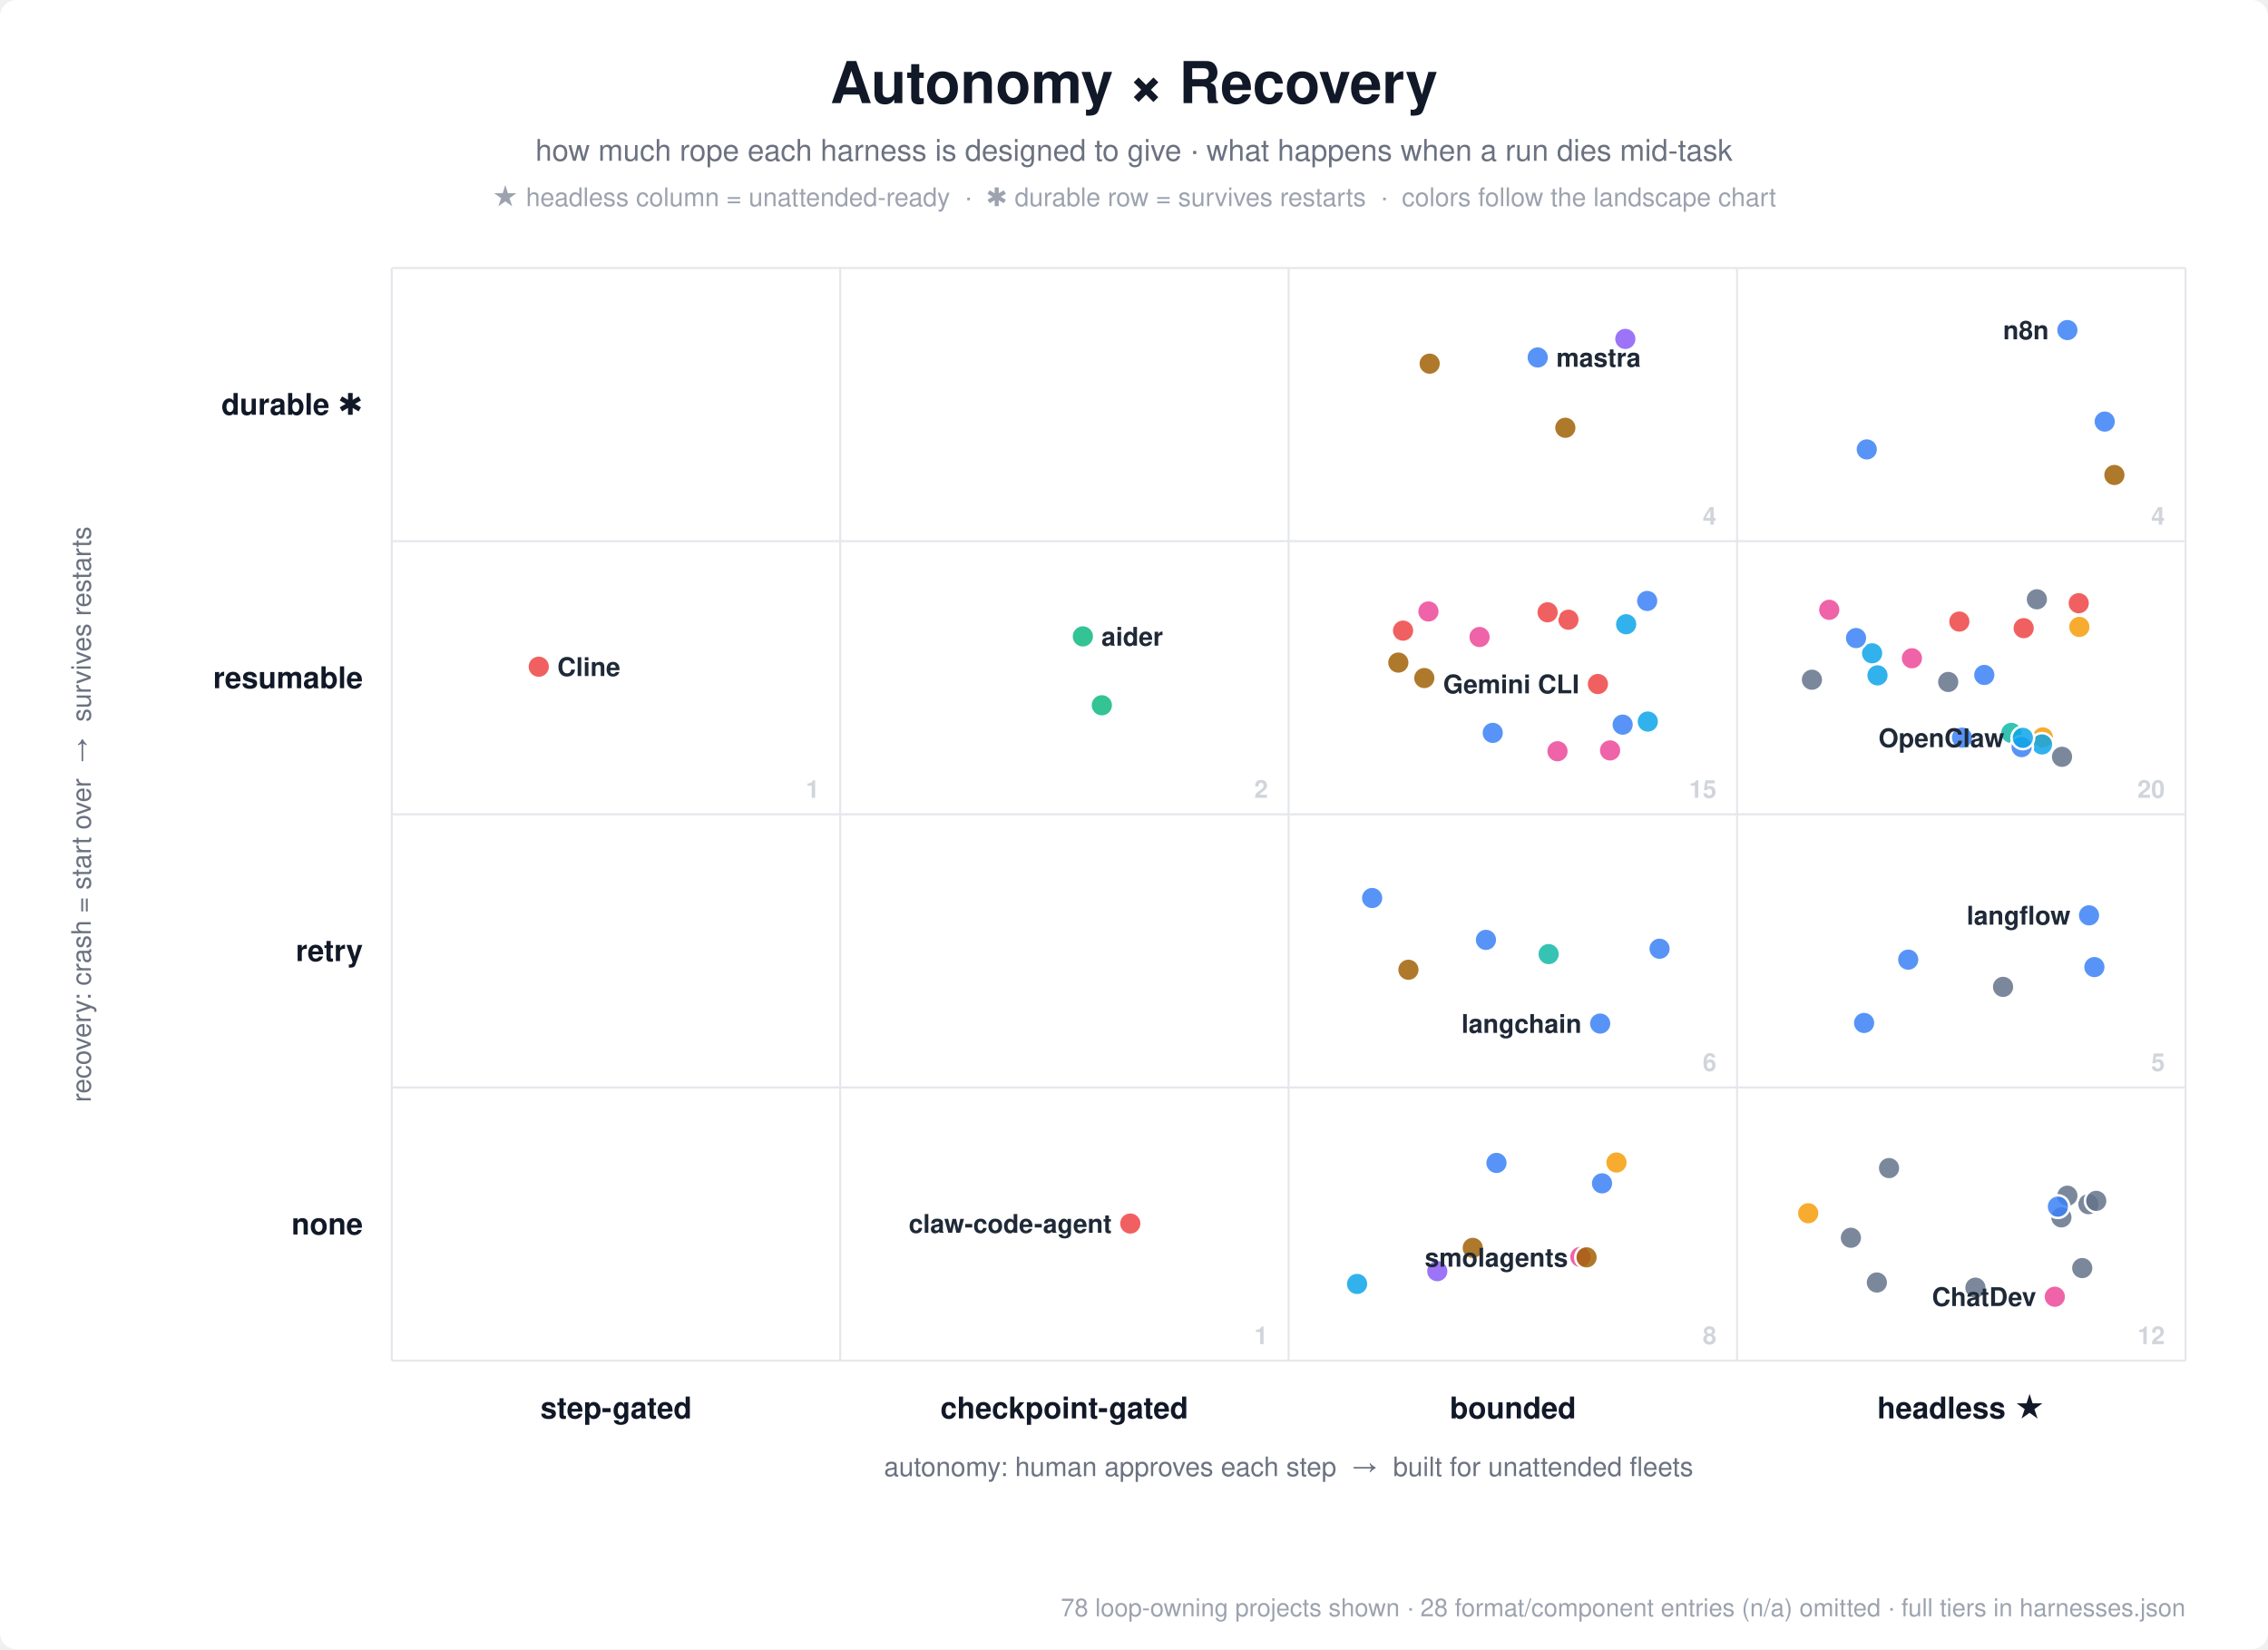
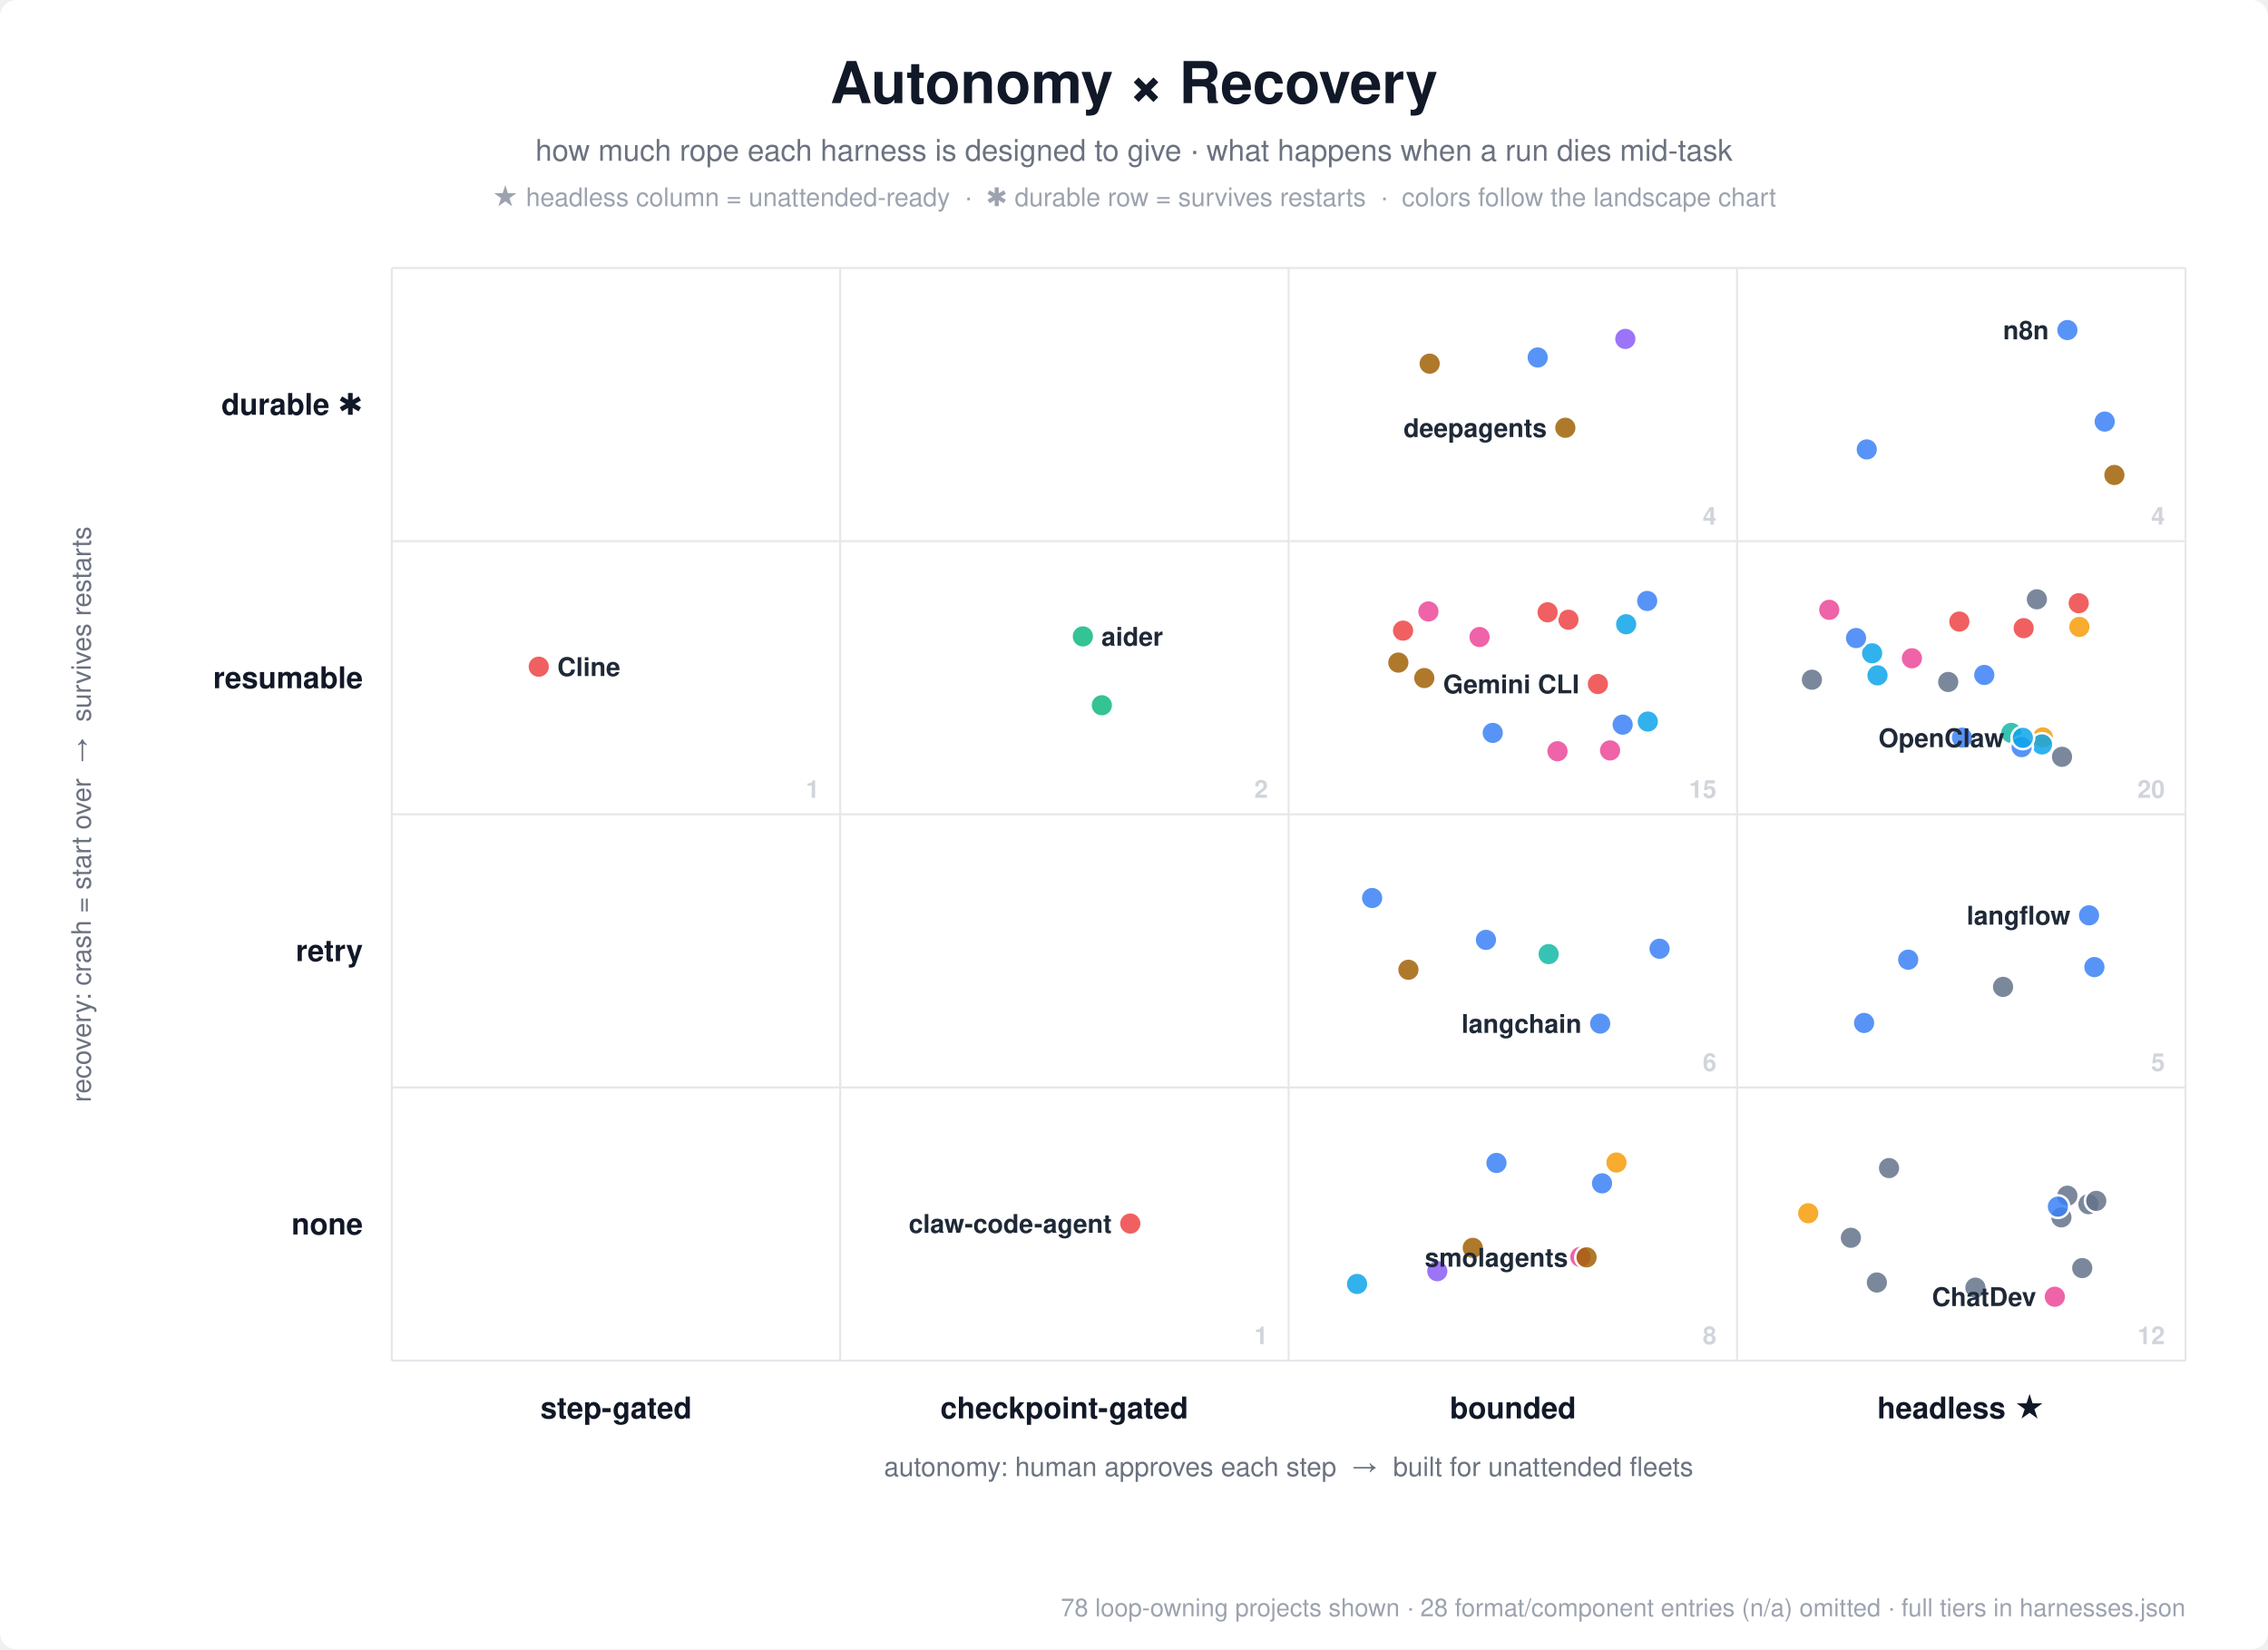
<svg xmlns="http://www.w3.org/2000/svg" viewBox="0 0 1100 800" font-family="-apple-system, 'Segoe UI', Helvetica, Arial, sans-serif">
  <rect width="1100" height="800" fill="#ffffff" rx="8" />
  <text x="550.0" y="50" text-anchor="middle" font-size="28" font-weight="700" fill="#111827">Autonomy × Recovery</text>
  <text x="550.0" y="78" text-anchor="middle" font-size="14.5" fill="#6b7280">how much rope each harness is designed to give · what happens when a run dies mid-task</text>
  <text x="550.0" y="100" text-anchor="middle" font-size="12.5" fill="#9ca3af">★ headless column = unattended-ready  ·  ✱ durable row = survives restarts  ·  colors follow the landscape chart</text>
  <line x1="190.0" y1="130" x2="190.0" y2="660" stroke="#e5e7eb" stroke-width="1" />
  <line x1="407.5" y1="130" x2="407.5" y2="660" stroke="#e5e7eb" stroke-width="1" />
  <line x1="625.0" y1="130" x2="625.0" y2="660" stroke="#e5e7eb" stroke-width="1" />
  <line x1="842.5" y1="130" x2="842.5" y2="660" stroke="#e5e7eb" stroke-width="1" />
  <line x1="1060.0" y1="130" x2="1060.0" y2="660" stroke="#e5e7eb" stroke-width="1" />
  <line x1="190" y1="130.0" x2="1060" y2="130.0" stroke="#e5e7eb" stroke-width="1" />
  <line x1="190" y1="262.5" x2="1060" y2="262.5" stroke="#e5e7eb" stroke-width="1" />
  <line x1="190" y1="395.0" x2="1060" y2="395.0" stroke="#e5e7eb" stroke-width="1" />
  <line x1="190" y1="527.5" x2="1060" y2="527.5" stroke="#e5e7eb" stroke-width="1" />
  <line x1="190" y1="660.0" x2="1060" y2="660.0" stroke="#e5e7eb" stroke-width="1" />
  <text x="298.8" y="688" text-anchor="middle" font-size="14.5" font-weight="600" fill="#111827">step-gated</text>
  <text x="516.2" y="688" text-anchor="middle" font-size="14.5" font-weight="600" fill="#111827">checkpoint-gated</text>
  <text x="733.8" y="688" text-anchor="middle" font-size="14.5" font-weight="600" fill="#111827">bounded</text>
  <text x="951.2" y="688" text-anchor="middle" font-size="14.5" font-weight="600" fill="#111827">headless ★</text>
  <text x="625.0" y="716" text-anchor="middle" font-size="13" fill="#6b7280">autonomy: human approves each step  →  built for unattended fleets</text>
  <text x="176" y="598.8" text-anchor="end" font-size="14.5" font-weight="600" fill="#111827">none</text>
  <text x="176" y="466.2" text-anchor="end" font-size="14.5" font-weight="600" fill="#111827">retry</text>
  <text x="176" y="333.8" text-anchor="end" font-size="14.5" font-weight="600" fill="#111827">resumable</text>
  <text x="176" y="201.2" text-anchor="end" font-size="14.5" font-weight="600" fill="#111827">durable ✱</text>
  <text x="44" y="395" font-size="13" fill="#6b7280" transform="rotate(-90 44 395)" text-anchor="middle">recovery: crash = start over  →  survives restarts</text>
  <text x="832.5" y="652.0" text-anchor="end" font-size="12" fill="#d1d5db" font-weight="700">8</text>
  <text x="832.5" y="254.5" text-anchor="end" font-size="12" fill="#d1d5db" font-weight="700">4</text>
  <text x="397.5" y="387.0" text-anchor="end" font-size="12" fill="#d1d5db" font-weight="700">1</text>
  <text x="832.5" y="387.0" text-anchor="end" font-size="12" fill="#d1d5db" font-weight="700">15</text>
  <text x="1050.0" y="387.0" text-anchor="end" font-size="12" fill="#d1d5db" font-weight="700">20</text>
  <text x="615.0" y="652.0" text-anchor="end" font-size="12" fill="#d1d5db" font-weight="700">1</text>
  <text x="1050.0" y="652.0" text-anchor="end" font-size="12" fill="#d1d5db" font-weight="700">12</text>
  <text x="1050.0" y="254.5" text-anchor="end" font-size="12" fill="#d1d5db" font-weight="700">4</text>
  <text x="832.5" y="519.5" text-anchor="end" font-size="12" fill="#d1d5db" font-weight="700">6</text>
  <text x="1050.0" y="519.5" text-anchor="end" font-size="12" fill="#d1d5db" font-weight="700">5</text>
  <text x="615.0" y="387.0" text-anchor="end" font-size="12" fill="#d1d5db" font-weight="700">2</text>
  <circle cx="958.1" cy="624.6" r="5.5" fill="#64748b" fill-opacity="0.85" stroke="#ffffff" stroke-width="1.2" />
  <circle cx="916.2" cy="566.6" r="5.5" fill="#64748b" fill-opacity="0.85" stroke="#ffffff" stroke-width="1.2" />
  <circle cx="897.7" cy="600.4" r="5.5" fill="#64748b" fill-opacity="0.85" stroke="#ffffff" stroke-width="1.2" />
  <circle cx="1009.9" cy="615.1" r="5.5" fill="#64748b" fill-opacity="0.85" stroke="#ffffff" stroke-width="1.2" />
  <circle cx="725.8" cy="564.1" r="5.5" fill="#3b82f6" fill-opacity="0.85" stroke="#ffffff" stroke-width="1.2" />
  <circle cx="887.2" cy="295.8" r="5.5" fill="#ec4899" fill-opacity="0.85" stroke="#ffffff" stroke-width="1.2" />
  <circle cx="784.0" cy="563.9" r="5.5" fill="#f59e0b" fill-opacity="0.85" stroke="#ffffff" stroke-width="1.2" />
  <circle cx="971.5" cy="478.7" r="5.5" fill="#64748b" fill-opacity="0.85" stroke="#ffffff" stroke-width="1.2" />
  <circle cx="975.5" cy="355.5" r="5.5" fill="#14b8a6" fill-opacity="0.85" stroke="#ffffff" stroke-width="1.2" />
  <circle cx="777.0" cy="574.0" r="5.5" fill="#3b82f6" fill-opacity="0.85" stroke="#ffffff" stroke-width="1.2" />
  <circle cx="697.1" cy="616.6" r="5.5" fill="#8b5cf6" fill-opacity="0.85" stroke="#ffffff" stroke-width="1.2" />
  <circle cx="548.2" cy="593.5" r="5.5" fill="#ef4444" fill-opacity="0.85" stroke="#ffffff" stroke-width="1.2" />
  <circle cx="877.0" cy="588.5" r="5.5" fill="#f59e0b" fill-opacity="0.85" stroke="#ffffff" stroke-width="1.2" />
  <circle cx="788.3" cy="164.4" r="5.5" fill="#8b5cf6" fill-opacity="0.85" stroke="#ffffff" stroke-width="1.2" />
  <circle cx="878.8" cy="329.7" r="5.5" fill="#64748b" fill-opacity="0.85" stroke="#ffffff" stroke-width="1.2" />
  <circle cx="714.3" cy="605.3" r="5.5" fill="#a16207" fill-opacity="0.85" stroke="#ffffff" stroke-width="1.2" />
  <circle cx="910.3" cy="622.1" r="5.5" fill="#64748b" fill-opacity="0.85" stroke="#ffffff" stroke-width="1.2" />
  <circle cx="1012.9" cy="584.1" r="5.5" fill="#64748b" fill-opacity="0.85" stroke="#ffffff" stroke-width="1.2" />
  <circle cx="1016.7" cy="582.5" r="5.5" fill="#64748b" fill-opacity="0.85" stroke="#ffffff" stroke-width="1.2" />
  <circle cx="658.2" cy="622.8" r="5.5" fill="#0ea5e9" fill-opacity="0.85" stroke="#ffffff" stroke-width="1.2" />
  <circle cx="1002.7" cy="580.0" r="5.5" fill="#64748b" fill-opacity="0.85" stroke="#ffffff" stroke-width="1.2" />
  <circle cx="1000.1" cy="367.1" r="5.5" fill="#64748b" fill-opacity="0.85" stroke="#ffffff" stroke-width="1.2" />
  <circle cx="798.9" cy="291.5" r="5.5" fill="#3b82f6" fill-opacity="0.85" stroke="#ffffff" stroke-width="1.2" />
  <circle cx="678.2" cy="321.4" r="5.5" fill="#a16207" fill-opacity="0.85" stroke="#ffffff" stroke-width="1.2" />
  <circle cx="999.8" cy="590.5" r="5.5" fill="#64748b" fill-opacity="0.85" stroke="#ffffff" stroke-width="1.2" />
  <circle cx="998.1" cy="585.3" r="5.5" fill="#3b82f6" fill-opacity="0.85" stroke="#ffffff" stroke-width="1.2" />
  <circle cx="1025.5" cy="230.4" r="5.5" fill="#a16207" fill-opacity="0.85" stroke="#ffffff" stroke-width="1.2" />
  <circle cx="987.9" cy="290.7" r="5.5" fill="#64748b" fill-opacity="0.85" stroke="#ffffff" stroke-width="1.2" />
  <circle cx="690.8" cy="328.9" r="5.5" fill="#a16207" fill-opacity="0.85" stroke="#ffffff" stroke-width="1.2" />
  <circle cx="990.8" cy="357.7" r="5.5" fill="#f59e0b" fill-opacity="0.85" stroke="#ffffff" stroke-width="1.2" />
  <circle cx="724.0" cy="355.5" r="5.5" fill="#3b82f6" fill-opacity="0.85" stroke="#ffffff" stroke-width="1.2" />
  <circle cx="1015.8" cy="469.1" r="5.5" fill="#3b82f6" fill-opacity="0.85" stroke="#ffffff" stroke-width="1.2" />
  <circle cx="766.5" cy="609.7" r="5.5" fill="#ec4899" fill-opacity="0.85" stroke="#ffffff" stroke-width="1.2" />
  <circle cx="717.6" cy="309.0" r="5.5" fill="#ec4899" fill-opacity="0.85" stroke="#ffffff" stroke-width="1.2" />
  <circle cx="799.2" cy="350.0" r="5.5" fill="#0ea5e9" fill-opacity="0.85" stroke="#ffffff" stroke-width="1.2" />
  <circle cx="951.6" cy="357.8" r="5.5" fill="#3b82f6" fill-opacity="0.85" stroke="#ffffff" stroke-width="1.2" />
  <circle cx="944.9" cy="330.8" r="5.5" fill="#64748b" fill-opacity="0.85" stroke="#ffffff" stroke-width="1.2" />
  <circle cx="693.4" cy="176.4" r="5.5" fill="#a16207" fill-opacity="0.85" stroke="#ffffff" stroke-width="1.2" />
  <circle cx="788.7" cy="302.8" r="5.5" fill="#0ea5e9" fill-opacity="0.85" stroke="#ffffff" stroke-width="1.2" />
  <circle cx="990.4" cy="361.1" r="5.5" fill="#0ea5e9" fill-opacity="0.85" stroke="#ffffff" stroke-width="1.2" />
  <circle cx="1008.5" cy="304.1" r="5.5" fill="#f59e0b" fill-opacity="0.85" stroke="#ffffff" stroke-width="1.2" />
  <circle cx="962.4" cy="327.4" r="5.5" fill="#3b82f6" fill-opacity="0.85" stroke="#ffffff" stroke-width="1.2" />
  <circle cx="980.5" cy="362.4" r="5.5" fill="#3b82f6" fill-opacity="0.85" stroke="#ffffff" stroke-width="1.2" />
  <circle cx="905.4" cy="218.0" r="5.5" fill="#3b82f6" fill-opacity="0.85" stroke="#ffffff" stroke-width="1.2" />
  <circle cx="683.1" cy="470.4" r="5.5" fill="#a16207" fill-opacity="0.85" stroke="#ffffff" stroke-width="1.2" />
+   <circle cx="745.8" cy="173.4" r="5.5" fill="#3b82f6" fill-opacity="0.85" stroke="#ffffff" stroke-width="1.2" />
  <circle cx="759.2" cy="207.5" r="5.5" fill="#a16207" fill-opacity="0.85" stroke="#ffffff" stroke-width="1.2" />
-   <circle cx="745.8" cy="173.4" r="5.5" fill="#3b82f6" fill-opacity="0.85" stroke="#ffffff" stroke-width="1.2" />
  <circle cx="760.7" cy="300.6" r="5.5" fill="#ef4444" fill-opacity="0.85" stroke="#ffffff" stroke-width="1.2" />
  <circle cx="692.8" cy="296.6" r="5.5" fill="#ec4899" fill-opacity="0.85" stroke="#ffffff" stroke-width="1.2" />
  <circle cx="751.1" cy="462.8" r="5.5" fill="#14b8a6" fill-opacity="0.85" stroke="#ffffff" stroke-width="1.2" />
  <circle cx="769.5" cy="609.9" r="5.5" fill="#a16207" fill-opacity="0.85" stroke="#ffffff" stroke-width="1.2" />
  <circle cx="720.7" cy="455.9" r="5.5" fill="#3b82f6" fill-opacity="0.85" stroke="#ffffff" stroke-width="1.2" />
  <circle cx="996.6" cy="629.0" r="5.5" fill="#ec4899" fill-opacity="0.85" stroke="#ffffff" stroke-width="1.2" />
  <circle cx="534.4" cy="342.1" r="5.5" fill="#10b981" fill-opacity="0.85" stroke="#ffffff" stroke-width="1.2" />
  <circle cx="908.0" cy="316.9" r="5.5" fill="#0ea5e9" fill-opacity="0.85" stroke="#ffffff" stroke-width="1.2" />
  <circle cx="1020.8" cy="204.5" r="5.5" fill="#3b82f6" fill-opacity="0.85" stroke="#ffffff" stroke-width="1.2" />
  <circle cx="787.0" cy="351.5" r="5.5" fill="#3b82f6" fill-opacity="0.85" stroke="#ffffff" stroke-width="1.2" />
  <circle cx="525.2" cy="308.7" r="5.5" fill="#10b981" fill-opacity="0.85" stroke="#ffffff" stroke-width="1.2" />
  <circle cx="665.5" cy="435.6" r="5.5" fill="#3b82f6" fill-opacity="0.85" stroke="#ffffff" stroke-width="1.2" />
  <circle cx="1008.2" cy="292.6" r="5.5" fill="#ef4444" fill-opacity="0.85" stroke="#ffffff" stroke-width="1.2" />
  <circle cx="925.5" cy="465.5" r="5.5" fill="#3b82f6" fill-opacity="0.85" stroke="#ffffff" stroke-width="1.2" />
  <circle cx="780.9" cy="364.0" r="5.5" fill="#ec4899" fill-opacity="0.85" stroke="#ffffff" stroke-width="1.2" />
  <circle cx="755.4" cy="364.4" r="5.5" fill="#ec4899" fill-opacity="0.85" stroke="#ffffff" stroke-width="1.2" />
  <circle cx="680.5" cy="305.9" r="5.5" fill="#ef4444" fill-opacity="0.85" stroke="#ffffff" stroke-width="1.2" />
  <circle cx="261.3" cy="323.4" r="5.5" fill="#ef4444" fill-opacity="0.85" stroke="#ffffff" stroke-width="1.2" />
  <circle cx="927.3" cy="319.3" r="5.5" fill="#ec4899" fill-opacity="0.85" stroke="#ffffff" stroke-width="1.2" />
  <circle cx="950.3" cy="301.5" r="5.5" fill="#ef4444" fill-opacity="0.85" stroke="#ffffff" stroke-width="1.2" />
  <circle cx="750.6" cy="297.0" r="5.5" fill="#ef4444" fill-opacity="0.85" stroke="#ffffff" stroke-width="1.2" />
  <circle cx="804.9" cy="460.2" r="5.5" fill="#3b82f6" fill-opacity="0.85" stroke="#ffffff" stroke-width="1.2" />
  <circle cx="775.0" cy="331.8" r="5.5" fill="#ef4444" fill-opacity="0.85" stroke="#ffffff" stroke-width="1.2" />
  <circle cx="776.1" cy="496.5" r="5.5" fill="#3b82f6" fill-opacity="0.85" stroke="#ffffff" stroke-width="1.2" />
  <circle cx="904.1" cy="496.2" r="5.5" fill="#3b82f6" fill-opacity="0.85" stroke="#ffffff" stroke-width="1.2" />
  <circle cx="1013.2" cy="444.0" r="5.5" fill="#3b82f6" fill-opacity="0.85" stroke="#ffffff" stroke-width="1.2" />
  <circle cx="981.5" cy="304.7" r="5.5" fill="#ef4444" fill-opacity="0.85" stroke="#ffffff" stroke-width="1.2" />
  <circle cx="900.2" cy="309.5" r="5.5" fill="#3b82f6" fill-opacity="0.85" stroke="#ffffff" stroke-width="1.2" />
  <circle cx="1002.7" cy="160.1" r="5.5" fill="#3b82f6" fill-opacity="0.85" stroke="#ffffff" stroke-width="1.2" />
  <circle cx="910.6" cy="327.6" r="5.5" fill="#0ea5e9" fill-opacity="0.85" stroke="#ffffff" stroke-width="1.2" />
  <circle cx="981.1" cy="357.9" r="5.5" fill="#0ea5e9" fill-opacity="0.85" stroke="#ffffff" stroke-width="1.2" />
  <text x="760.5" y="614.4" text-anchor="end" font-size="12.5" font-weight="600" fill="#1f2937">smolagents</text>
-   <text x="754.8" y="177.9" text-anchor="start" font-size="12.5" font-weight="600" fill="#1f2937">mastra</text>
+   <text x="750.2" y="212.0" text-anchor="end" font-size="12.5" font-weight="600" fill="#1f2937">deepagents</text>
  <text x="270.3" y="327.9" text-anchor="start" font-size="12.5" font-weight="600" fill="#1f2937">Cline</text>
  <text x="766.0" y="336.3" text-anchor="end" font-size="12.5" font-weight="600" fill="#1f2937">Gemini CLI</text>
  <text x="972.1" y="362.4" text-anchor="end" font-size="12.5" font-weight="600" fill="#1f2937">OpenClaw</text>
  <text x="539.2" y="598.0" text-anchor="end" font-size="12.5" font-weight="600" fill="#1f2937">claw-code-agent</text>
  <text x="987.6" y="633.5" text-anchor="end" font-size="12.5" font-weight="600" fill="#1f2937">ChatDev</text>
  <text x="993.7" y="164.6" text-anchor="end" font-size="12.5" font-weight="600" fill="#1f2937">n8n</text>
  <text x="767.1" y="501.0" text-anchor="end" font-size="12.5" font-weight="600" fill="#1f2937">langchain</text>
  <text x="1004.2" y="448.5" text-anchor="end" font-size="12.5" font-weight="600" fill="#1f2937">langflow</text>
  <text x="534.2" y="313.2" text-anchor="start" font-size="12.5" font-weight="600" fill="#1f2937">aider</text>
  <text x="1060" y="784" text-anchor="end" font-size="12" fill="#9ca3af">78 loop-owning projects shown · 28 format/component entries (n/a) omitted · full tiers in harnesses.json</text>
</svg>
